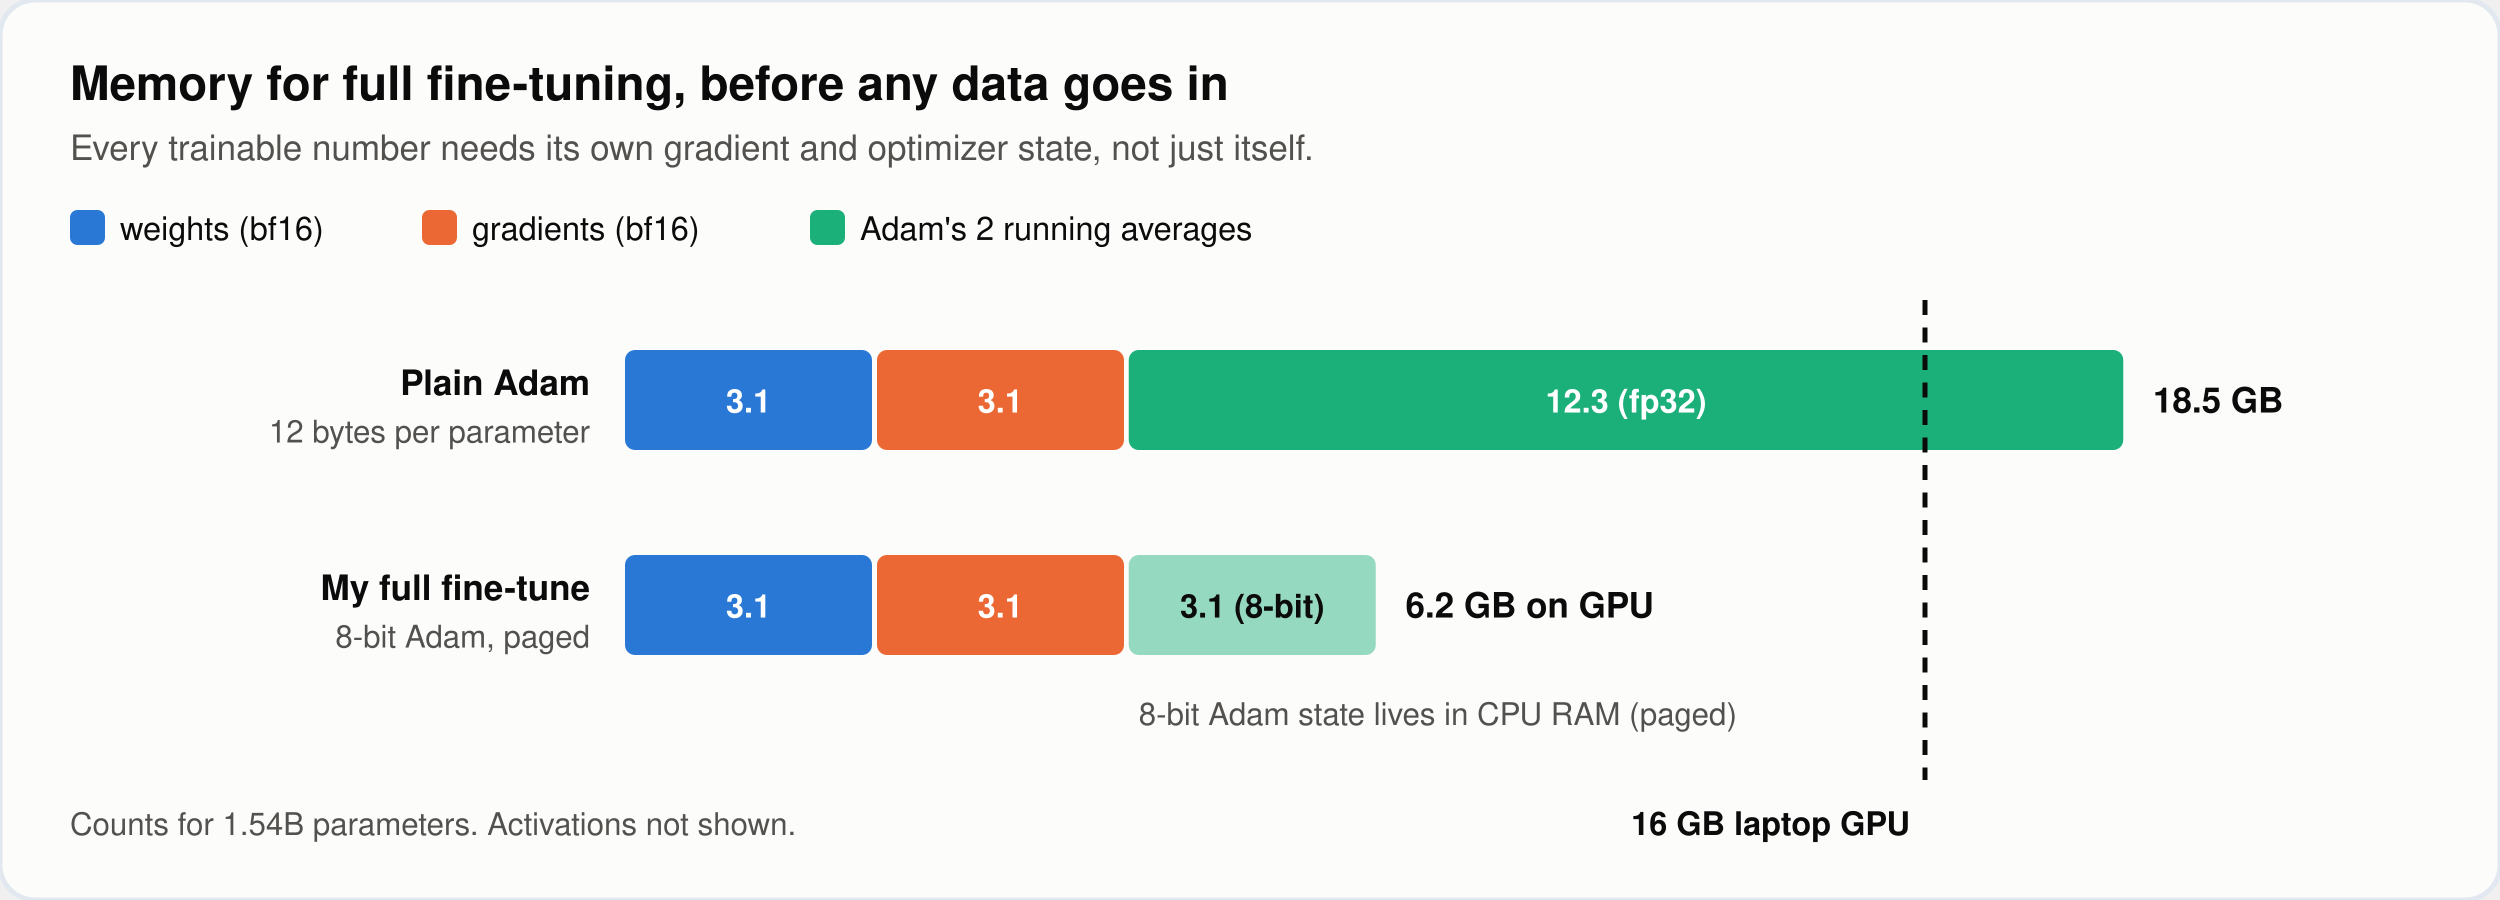
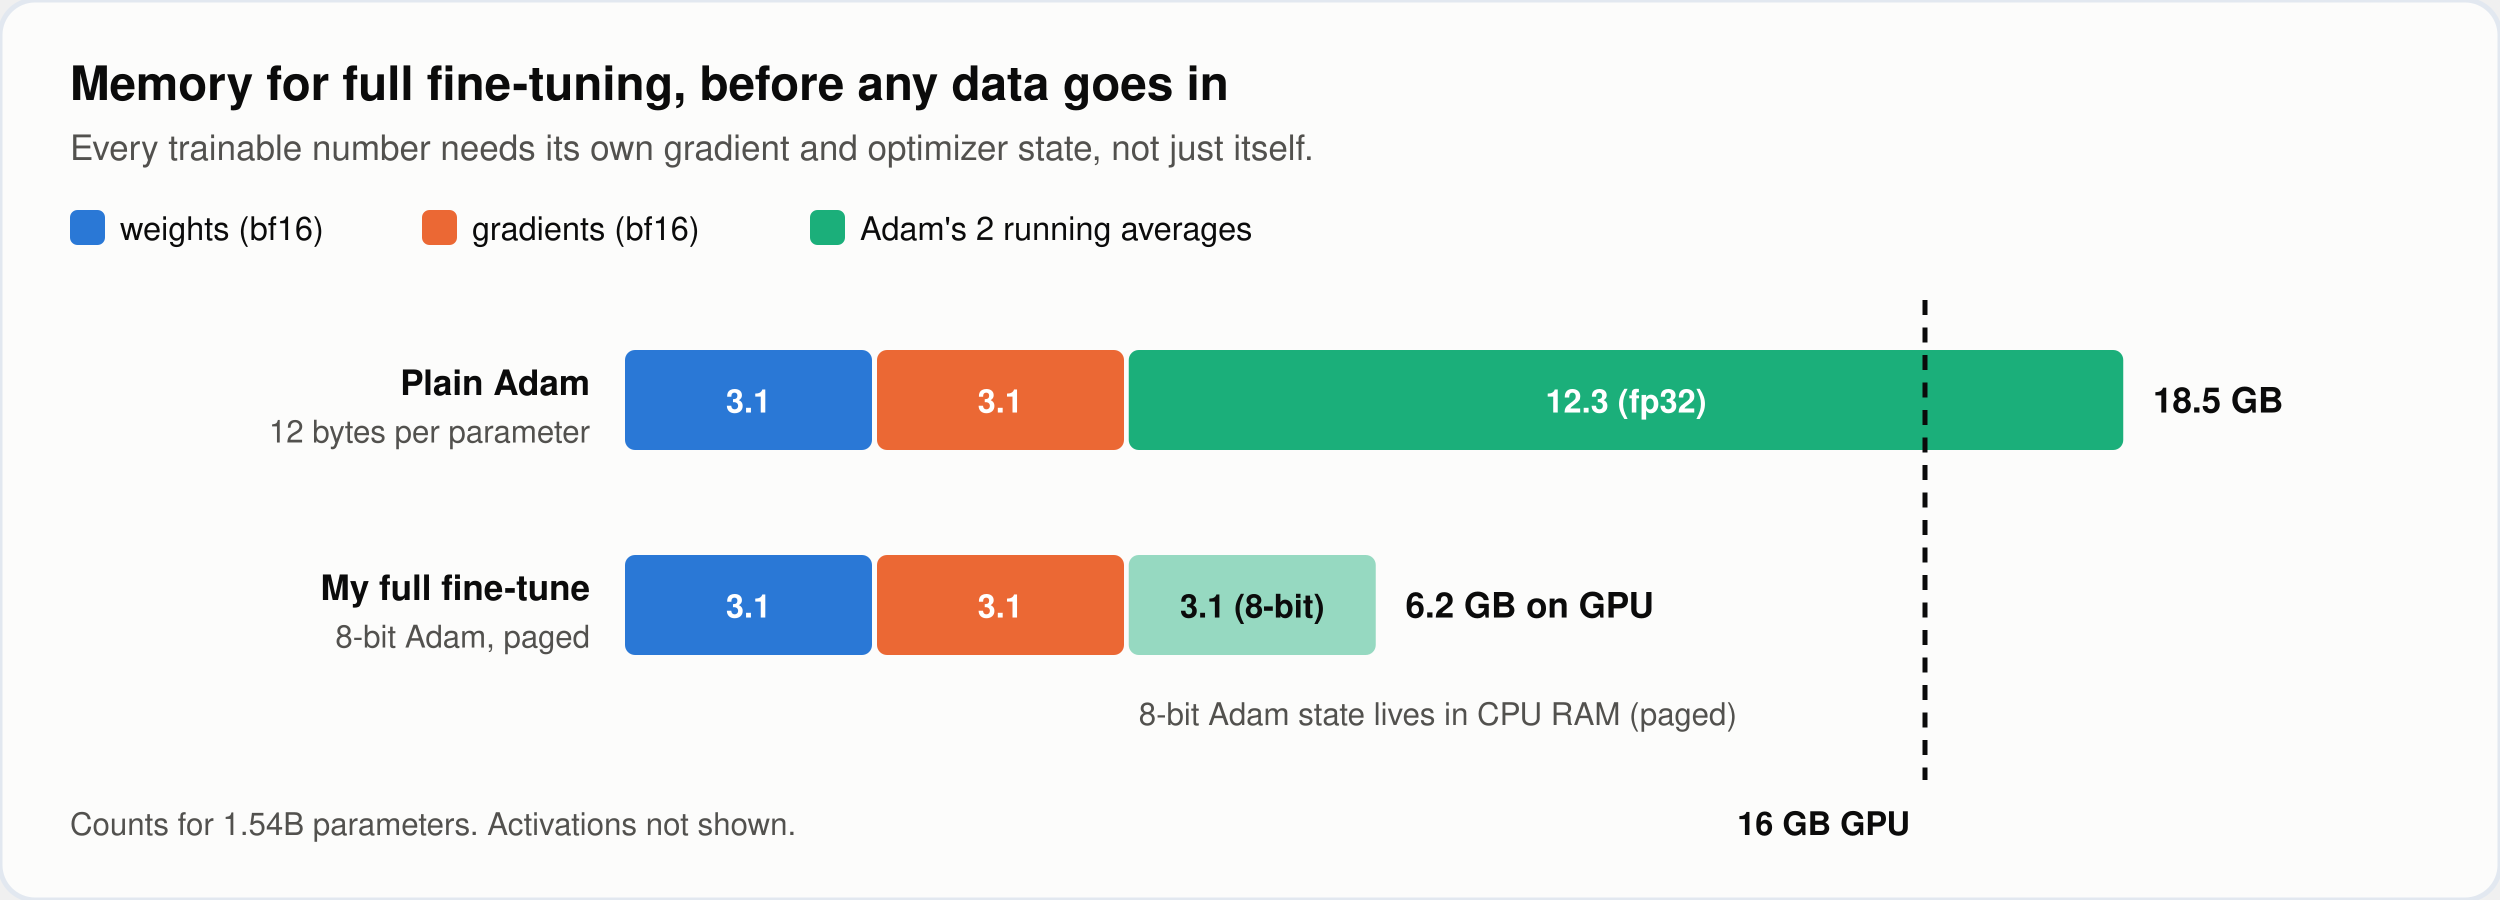
<svg xmlns="http://www.w3.org/2000/svg" viewBox="0 0 1000 360" style="width:100%;min-width:660px;height:auto;display:block" font-family="ui-sans-serif,system-ui,Helvetica,Arial,sans-serif" role="img" aria-label="Memory for full fine-tuning, before any data goes in">
  <rect width="1000" height="360" rx="14" fill="#FCFCFB" stroke="#E2E8F0" stroke-width="2" />
  <text x="28" y="40" font-size="19" font-weight="700" fill="#0b0b0b">Memory for full fine-tuning, before any data goes in</text>
  <text x="28" y="64" font-size="14" fill="#52514e">Every trainable number needs its own gradient and optimizer state, not just itself.</text>
  <rect x="28.0" y="84.0" width="14.0" height="14.0" rx="3" fill="#2a78d6" stroke="none" stroke-width="1.5" />
  <text x="48.0" y="96.0" font-size="13" fill="#0b0b0b" text-anchor="start" font-weight="400">weights (bf16)</text>
  <rect x="168.8" y="84.0" width="14.0" height="14.0" rx="3" fill="#eb6834" stroke="none" stroke-width="1.5" />
  <text x="188.8" y="96.0" font-size="13" fill="#0b0b0b" text-anchor="start" font-weight="400">gradients (bf16)</text>
  <rect x="324.0" y="84.0" width="14.0" height="14.0" rx="3" fill="#1baf7a" stroke="none" stroke-width="1.5" />
  <text x="344.0" y="96.0" font-size="13" fill="#0b0b0b" text-anchor="start" font-weight="400">Adam's 2 running averages</text>
  <text x="236.0" y="158.0" font-size="14" fill="#0b0b0b" text-anchor="end" font-weight="700">Plain Adam</text>
  <text x="236.0" y="177.0" font-size="12.5" fill="#52514e" text-anchor="end" font-weight="400">12 bytes per parameter</text>
  <rect x="250.0" y="140.0" width="98.8" height="40.0" rx="4" fill="#2a78d6" stroke="none" stroke-width="1.5" />
  <text x="299.4" y="165.0" font-size="13" fill="#ffffff" text-anchor="middle" font-weight="700">3.1</text>
  <rect x="350.8" y="140.0" width="98.8" height="40.0" rx="4" fill="#eb6834" stroke="none" stroke-width="1.5" />
  <text x="400.1" y="165.0" font-size="13" fill="#ffffff" text-anchor="middle" font-weight="700">3.1</text>
  <rect x="451.5" y="140.0" width="397.8" height="40.0" rx="4" fill="#1baf7a" stroke="none" stroke-width="1.5" />
  <text x="650.4" y="165.0" font-size="13" fill="#ffffff" text-anchor="middle" font-weight="700">12.3 (fp32)</text>
  <text x="861.2" y="165.0" font-size="14" fill="#0b0b0b" text-anchor="start" font-weight="700">18.5 GB</text>
  <text x="236.0" y="240.0" font-size="14" fill="#0b0b0b" text-anchor="end" font-weight="700">My full fine-tune</text>
  <text x="236.0" y="259.0" font-size="12.5" fill="#52514e" text-anchor="end" font-weight="400">8-bit Adam, paged</text>
  <rect x="250.0" y="222.0" width="98.8" height="40.0" rx="4" fill="#2a78d6" stroke="none" stroke-width="1.5" />
  <text x="299.4" y="247.0" font-size="13" fill="#ffffff" text-anchor="middle" font-weight="700">3.1</text>
  <rect x="350.8" y="222.0" width="98.8" height="40.0" rx="4" fill="#eb6834" stroke="none" stroke-width="1.5" />
  <text x="400.1" y="247.0" font-size="13" fill="#ffffff" text-anchor="middle" font-weight="700">3.1</text>
  <rect x="451.5" y="222.0" width="98.8" height="40.0" rx="4" fill="#1baf7a" stroke="none" stroke-width="1.5" fill-opacity="0.45" />
  <text x="500.9" y="247.0" font-size="13" fill="#0b0b0b" text-anchor="middle" font-weight="700">3.1 (8-bit)</text>
  <text x="562.2" y="247.0" font-size="14" fill="#0b0b0b" text-anchor="start" font-weight="700">6.2 GB on GPU</text>
  <line x1="770.0" y1="120.0" x2="770.0" y2="312.0" stroke="#0b0b0b" stroke-width="2" stroke-dasharray="6 5" />
-   <text x="764.0" y="334.0" font-size="13" fill="#0b0b0b" text-anchor="end" font-weight="600">16 GB laptop GPU</text>
+   <text x="764.0" y="334.0" font-size="13" fill="#0b0b0b" text-anchor="end" font-weight="600">16 GB GPU</text>
  <text x="455.5" y="290.0" font-size="12.5" fill="#52514e" text-anchor="start" font-weight="400">8-bit Adam state lives in CPU RAM (paged)</text>
  <text x="28.0" y="334.0" font-size="12.5" fill="#52514e" text-anchor="start" font-weight="400">Counts for 1.54B parameters. Activations not shown.</text>
</svg>
